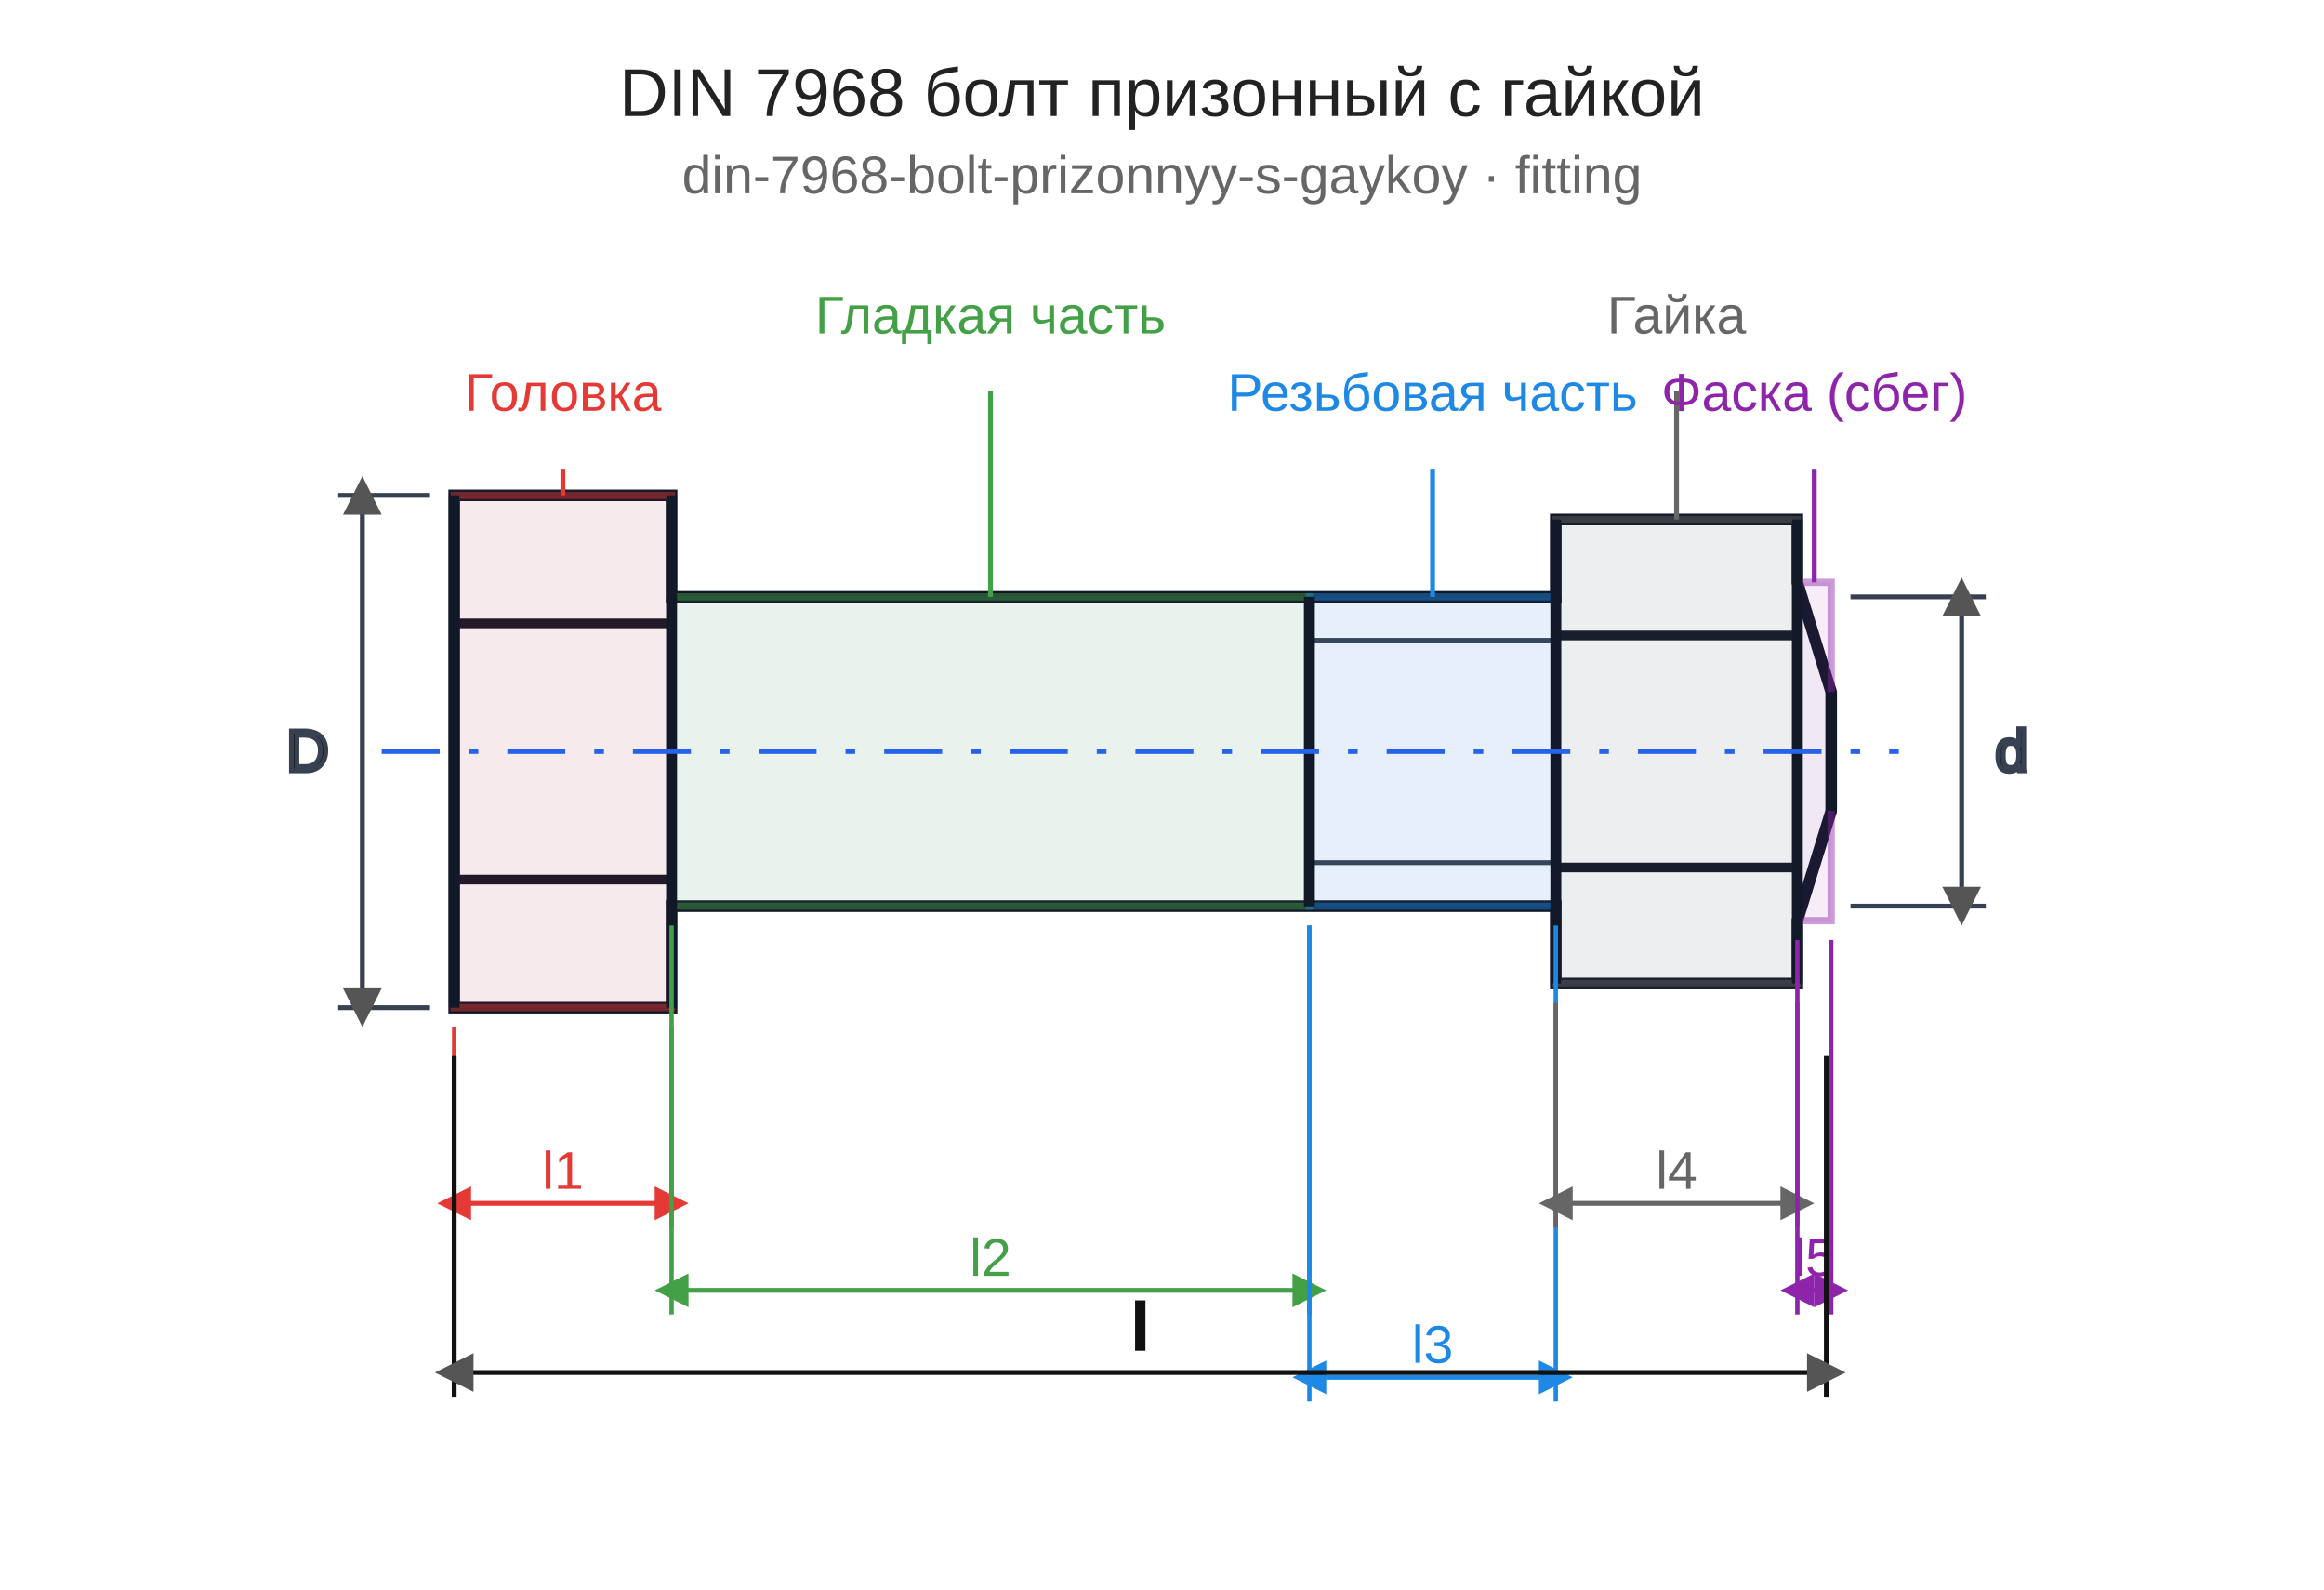
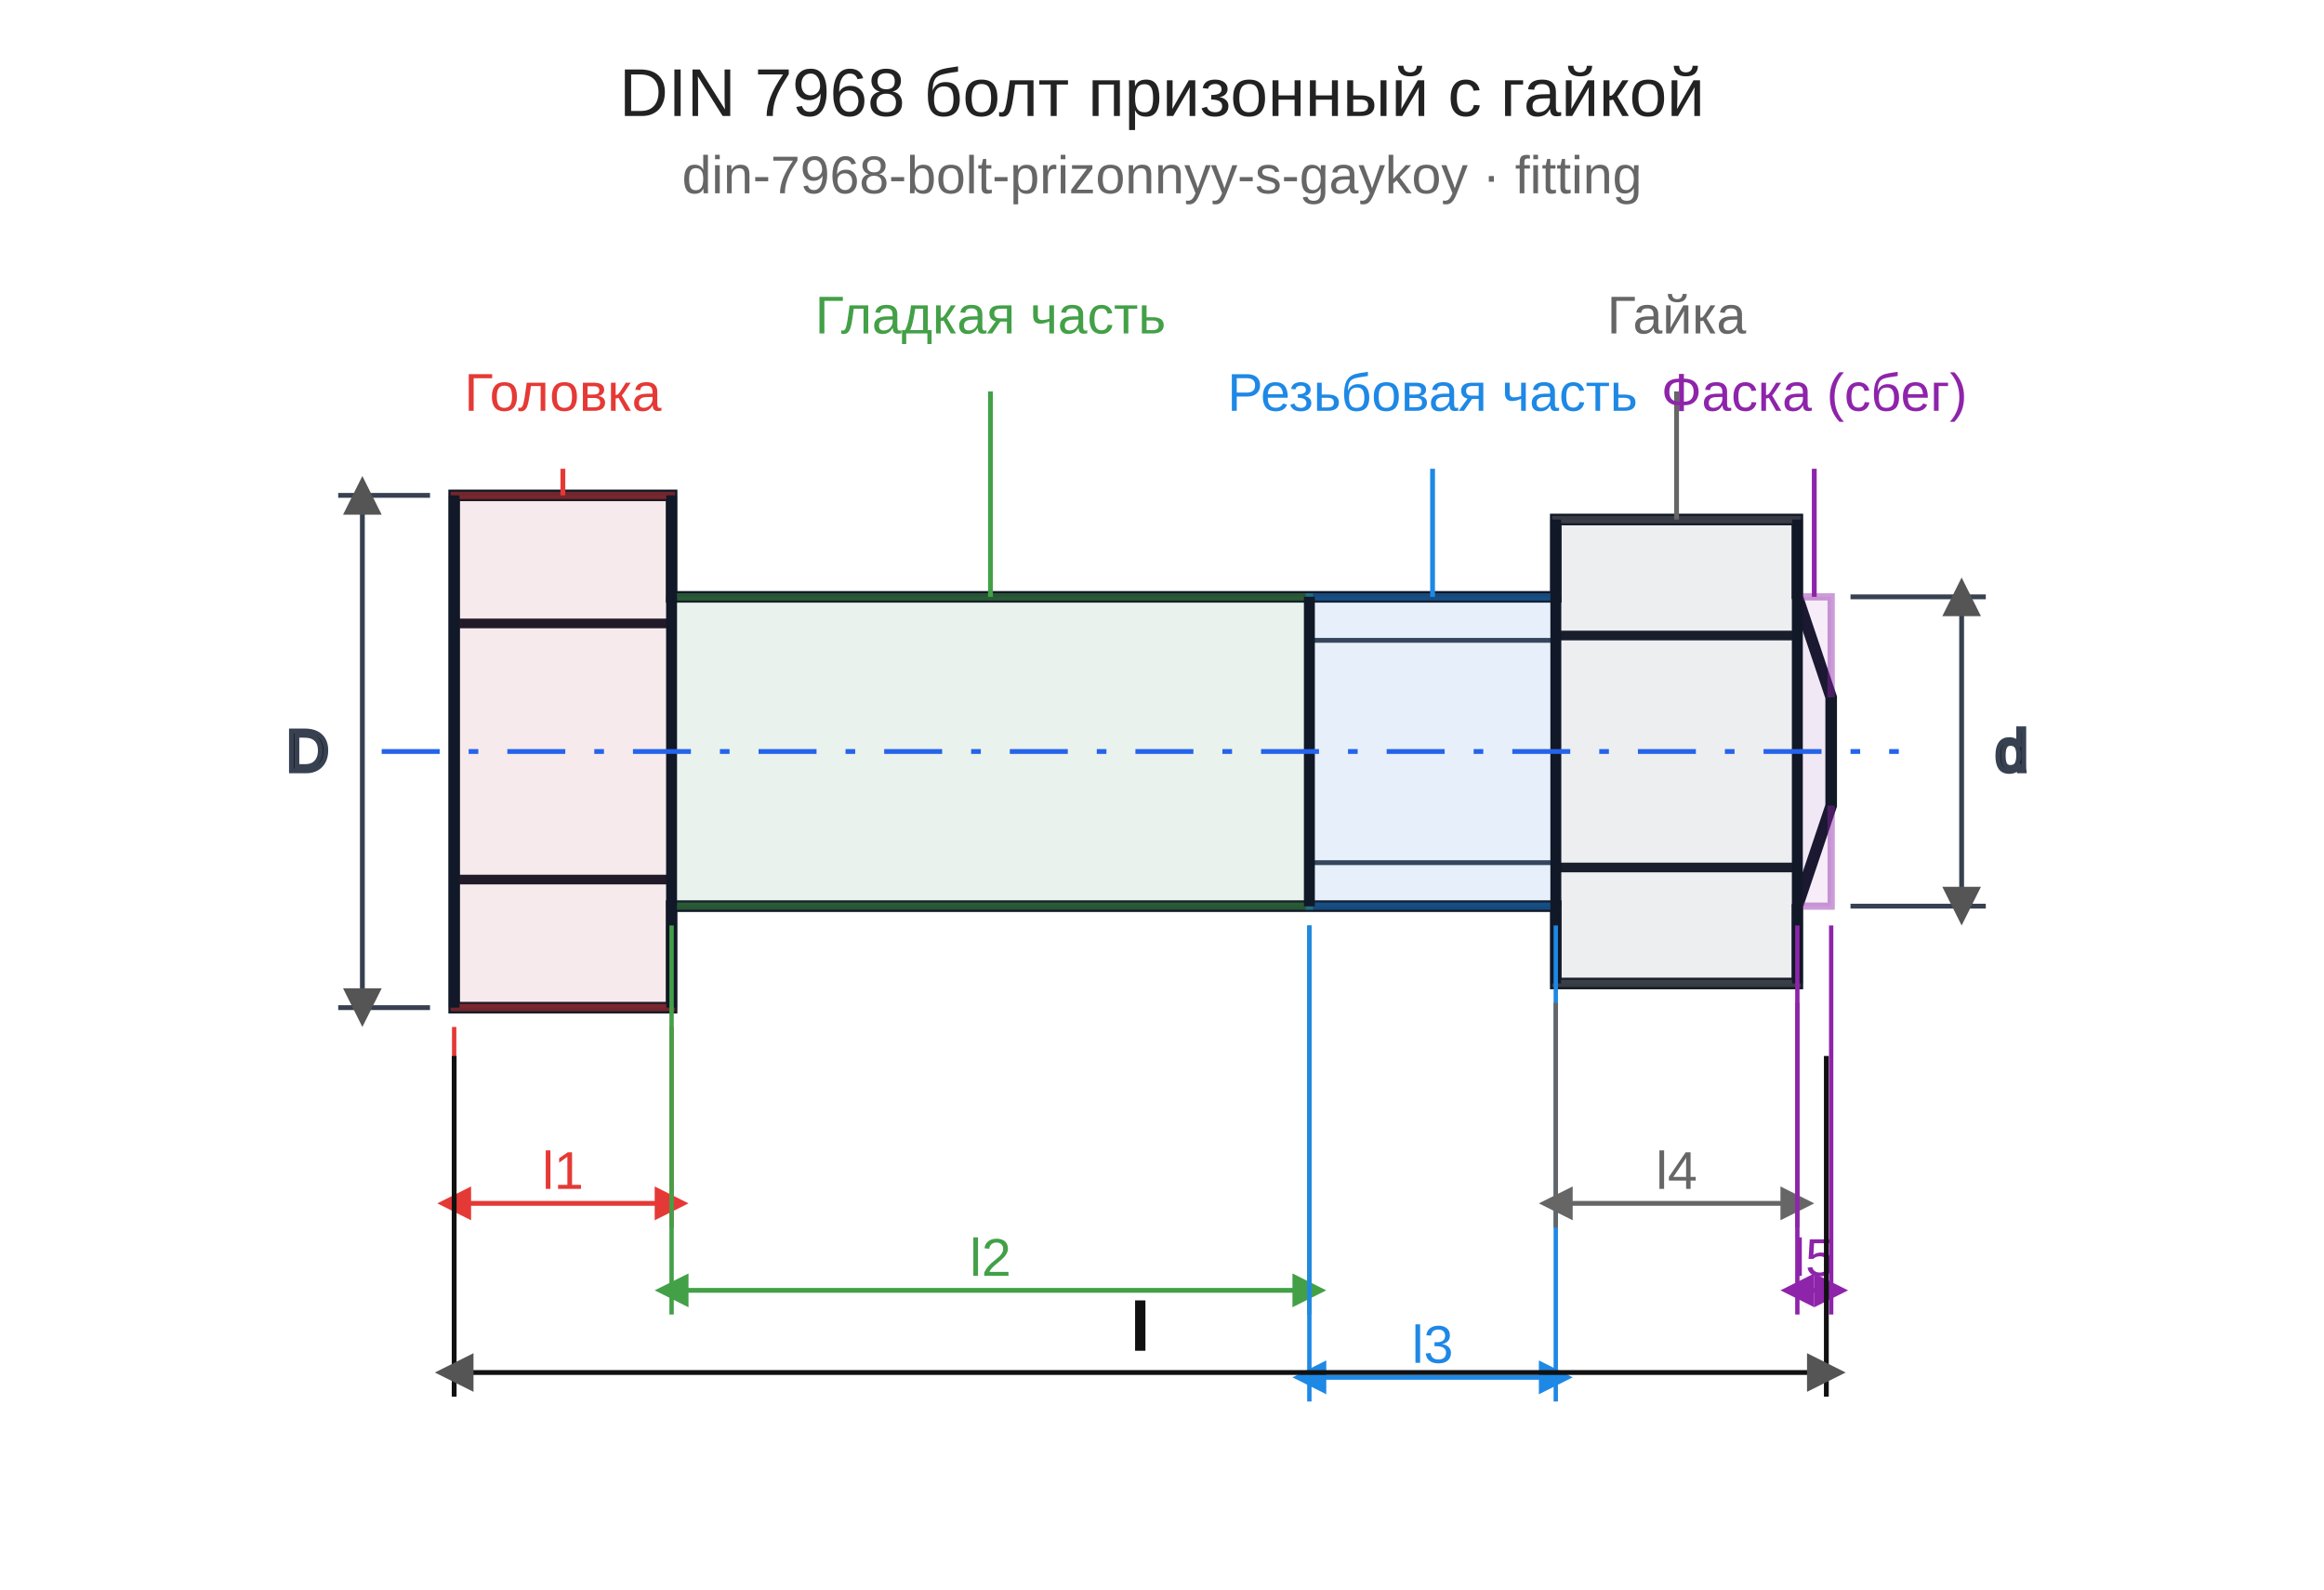
<svg xmlns="http://www.w3.org/2000/svg" viewBox="0 0 481 329" width="481" height="329" font-family="Arial,sans-serif">
  <defs>
    <marker id="arr" markerWidth="8" markerHeight="8" refX="4" refY="4" orient="auto-start-reverse">
      <path d="M0,0 L8,4 L0,8 z" fill="#555" />
    </marker>
    <marker id="arrc_0" markerWidth="7" markerHeight="7" refX="3.5" refY="3.5" orient="auto-start-reverse">
      <path d="M0,0 L7,3.5 L0,7 z" fill="#e53935" />
    </marker>
    <marker id="arrc_1" markerWidth="7" markerHeight="7" refX="3.5" refY="3.5" orient="auto-start-reverse">
      <path d="M0,0 L7,3.5 L0,7 z" fill="#43a047" />
    </marker>
    <marker id="arrc_2" markerWidth="7" markerHeight="7" refX="3.5" refY="3.5" orient="auto-start-reverse">
      <path d="M0,0 L7,3.5 L0,7 z" fill="#1e88e5" />
    </marker>
    <marker id="arrc_3" markerWidth="7" markerHeight="7" refX="3.5" refY="3.5" orient="auto-start-reverse">
      <path d="M0,0 L7,3.5 L0,7 z" fill="#666" />
    </marker>
    <marker id="arrc_4" markerWidth="7" markerHeight="7" refX="3.5" refY="3.5" orient="auto-start-reverse">
      <path d="M0,0 L7,3.5 L0,7 z" fill="#8e24aa" />
    </marker>
  </defs>
  <rect width="481" height="329" fill="#fff" />
  <text x="240.5" y="24" text-anchor="middle" font-size="14" fill="#222">DIN 7968 болт призонный с гайкой</text>
  <text x="240.5" y="40" text-anchor="middle" font-size="11" fill="#666">din-7968-bolt-prizonnyy-s-gaykoy · fitting</text>
  <g clip-path="url(#hatch_din_7968_bolt_prizon)" stroke="#6b7280" stroke-width="0.8">
    <line x1="239.0" y1="187.5" x2="262.3" y2="123.5" />
    <line x1="247.0" y1="187.5" x2="270.3" y2="123.5" />
    <line x1="255.0" y1="187.5" x2="278.3" y2="123.5" />
    <line x1="263.0" y1="187.5" x2="286.3" y2="123.5" />
    <line x1="271.0" y1="187.5" x2="294.3" y2="123.5" />
    <line x1="279.0" y1="187.5" x2="302.3" y2="123.5" />
    <line x1="287.0" y1="187.5" x2="310.3" y2="123.5" />
    <line x1="295.0" y1="187.5" x2="318.3" y2="123.5" />
    <line x1="303.0" y1="187.5" x2="326.3" y2="123.5" />
    <line x1="311.0" y1="187.5" x2="334.3" y2="123.5" />
    <line x1="319.0" y1="187.5" x2="342.3" y2="123.5" />
    <line x1="327.0" y1="187.5" x2="350.3" y2="123.5" />
    <line x1="335.0" y1="187.5" x2="358.3" y2="123.5" />
    <line x1="343.0" y1="187.5" x2="366.3" y2="123.5" />
    <line x1="351.0" y1="187.5" x2="374.3" y2="123.5" />
  </g>
  <defs>
    <clipPath id="hatch_din_7968_bolt_prizon">
      <rect x="271" y="123.5" width="51" height="64.0" />
    </clipPath>
  </defs>
-   <path d="M 94.0,102.5 L 139.0,102.5 L 139.0,123.5 L 271.0,123.5 L 271.0,123.5 L 322.0,123.5 L 322.0,107.5 L 372.0,107.5 L 372.0,120.5 L 379.0,143.2 L 379.0,167.8 L 372.0,190.5 L 372.0,203.5 L 322.0,203.5 L 322.0,187.5 L 271.0,187.5 L 271.0,187.5 L 139.0,187.5 L 139.0,208.5 L 94.0,208.5 Z" fill="#f8fafc" stroke="#111827" stroke-width="2.4" />
+   <path d="M 94.0,102.5 L 139.0,102.5 L 139.0,123.5 L 271.0,123.5 L 271.0,123.5 L 322.0,123.5 L 322.0,107.5 L 372.0,107.5 L 372.0,123.5 L 379.0,144.3 L 379.0,166.7 L 372.0,187.5 L 372.0,203.5 L 322.0,203.5 L 322.0,187.5 L 271.0,187.5 L 271.0,187.5 L 139.0,187.5 L 139.0,208.5 L 94.0,208.5 Z" fill="#f8fafc" stroke="#111827" stroke-width="2.4" />
  <g class="thread-inner">
    <line x1="271.0" y1="132.5" x2="322.0" y2="132.5" stroke="#374151" stroke-width="1" />
    <line x1="271.0" y1="178.5" x2="322.0" y2="178.5" stroke="#374151" stroke-width="1" />
  </g>
  <g class="hex-dividers" stroke="#111827" stroke-width="2">
    <line x1="94.0" y1="129.0" x2="139.0" y2="129.0" />
    <line x1="94.0" y1="182.0" x2="139.0" y2="182.0" />
    <line x1="322.0" y1="131.5" x2="372.0" y2="131.5" />
    <line x1="322.0" y1="179.5" x2="372.0" y2="179.5" />
  </g>
  <rect x="94" y="102.5" width="45" height="106.0" fill="#e53935" fill-opacity="0.08" stroke="#e53935" stroke-opacity="0.45" stroke-width="1.5" />
  <rect x="139" y="123.5" width="132" height="64.0" fill="#43a047" fill-opacity="0.08" stroke="#43a047" stroke-opacity="0.45" stroke-width="1.5" />
  <rect x="271" y="123.5" width="51" height="64.0" fill="#1e88e5" fill-opacity="0.08" stroke="#1e88e5" stroke-opacity="0.45" stroke-width="1.5" />
  <rect x="322" y="107.5" width="50" height="96.0" fill="#666" fill-opacity="0.08" stroke="#666" stroke-opacity="0.45" stroke-width="1.5" />
-   <rect x="372" y="120.5" width="7" height="70.0" fill="#8e24aa" fill-opacity="0.08" stroke="#8e24aa" stroke-opacity="0.45" stroke-width="1.5" />
+   <rect x="372" y="123.5" width="7" height="64.0" fill="#8e24aa" fill-opacity="0.08" stroke="#8e24aa" stroke-opacity="0.45" stroke-width="1.5" />
  <g class="seg-separators" stroke="#111827" stroke-width="2.2">
    <line x1="94.0" y1="102.5" x2="94.0" y2="208.5" />
    <line x1="139.0" y1="102.5" x2="139.0" y2="208.5" />
    <line x1="139.0" y1="123.5" x2="139.0" y2="187.5" />
    <line x1="271.0" y1="123.5" x2="271.0" y2="187.5" />
    <line x1="271.0" y1="123.5" x2="271.0" y2="187.5" />
    <line x1="322.0" y1="123.5" x2="322.0" y2="187.5" />
    <line x1="322.0" y1="107.5" x2="322.0" y2="203.5" />
    <line x1="372.0" y1="107.5" x2="372.0" y2="203.5" />
-     <line x1="372.0" y1="120.5" x2="372.0" y2="190.5" />
-     <line x1="379.0" y1="143.2" x2="379.0" y2="167.8" />
+     <line x1="372.0" y1="123.5" x2="372.0" y2="187.5" />
+     <line x1="379.0" y1="144.3" x2="379.0" y2="166.7" />
  </g>
  <line x1="79" y1="155.5" x2="393" y2="155.5" stroke="#2563eb" stroke-width="1" stroke-dasharray="12,6,2,6" />
  <line x1="116.5" y1="102.5" x2="116.5" y2="97.0" stroke="#e53935" stroke-width="1" />
  <text x="116.5" y="85.0" text-anchor="middle" font-size="11" fill="#e53935" font-family="Arial">Головка</text>
  <line x1="205.0" y1="123.5" x2="205.0" y2="81.0" stroke="#43a047" stroke-width="1" />
  <text x="205.0" y="69.0" text-anchor="middle" font-size="11" fill="#43a047" font-family="Arial">Гладкая часть</text>
  <line x1="296.5" y1="123.5" x2="296.5" y2="97.0" stroke="#1e88e5" stroke-width="1" />
  <text x="296.5" y="85.0" text-anchor="middle" font-size="11" fill="#1e88e5" font-family="Arial">Резьбовая часть</text>
  <line x1="347.0" y1="107.5" x2="347.0" y2="81.0" stroke="#666" stroke-width="1" />
  <text x="347.0" y="69.0" text-anchor="middle" font-size="11" fill="#666" font-family="Arial">Гайка</text>
-   <line x1="375.5" y1="120.5" x2="375.5" y2="97.0" stroke="#8e24aa" stroke-width="1" />
+   <line x1="375.5" y1="123.5" x2="375.5" y2="97.0" stroke="#8e24aa" stroke-width="1" />
  <text x="375.5" y="85.0" text-anchor="middle" font-size="11" fill="#8e24aa" font-family="Arial">Фаска (сбег)</text>
  <line x1="94.0" y1="212.5" x2="94.0" y2="254.0" stroke="#e53935" stroke-width="0.9" />
  <line x1="139.0" y1="212.5" x2="139.0" y2="254.0" stroke="#e53935" stroke-width="0.9" />
  <line x1="94.0" y1="249.0" x2="139.0" y2="249.0" stroke="#e53935" stroke-width="1" marker-start="url(#arrc_0)" marker-end="url(#arrc_0)" />
  <text x="116.5" y="246.0" text-anchor="middle" font-size="11" fill="#e53935" font-family="Arial">l1</text>
  <line x1="139.0" y1="191.5" x2="139.0" y2="272.0" stroke="#43a047" stroke-width="0.9" />
  <line x1="271.0" y1="191.5" x2="271.0" y2="272.0" stroke="#43a047" stroke-width="0.9" />
  <line x1="139.0" y1="267.0" x2="271.0" y2="267.0" stroke="#43a047" stroke-width="1" marker-start="url(#arrc_1)" marker-end="url(#arrc_1)" />
  <text x="205.0" y="264.0" text-anchor="middle" font-size="11" fill="#43a047" font-family="Arial">l2</text>
  <line x1="271.0" y1="191.5" x2="271.0" y2="290.0" stroke="#1e88e5" stroke-width="0.9" />
  <line x1="322.0" y1="191.5" x2="322.0" y2="290.0" stroke="#1e88e5" stroke-width="0.9" />
  <line x1="271.0" y1="285.0" x2="322.0" y2="285.0" stroke="#1e88e5" stroke-width="1" marker-start="url(#arrc_2)" marker-end="url(#arrc_2)" />
  <text x="296.5" y="282.0" text-anchor="middle" font-size="11" fill="#1e88e5" font-family="Arial">l3</text>
  <line x1="322.0" y1="207.5" x2="322.0" y2="254.0" stroke="#666" stroke-width="0.9" />
  <line x1="372.0" y1="207.5" x2="372.0" y2="254.0" stroke="#666" stroke-width="0.9" />
  <line x1="322.0" y1="249.0" x2="372.0" y2="249.0" stroke="#666" stroke-width="1" marker-start="url(#arrc_3)" marker-end="url(#arrc_3)" />
  <text x="347.0" y="246.0" text-anchor="middle" font-size="11" fill="#666" font-family="Arial">l4</text>
-   <line x1="372.0" y1="194.5" x2="372.0" y2="272.0" stroke="#8e24aa" stroke-width="0.9" />
-   <line x1="379.0" y1="194.5" x2="379.0" y2="272.0" stroke="#8e24aa" stroke-width="0.9" />
+   <line x1="372.0" y1="191.5" x2="372.0" y2="272.0" stroke="#8e24aa" stroke-width="0.9" />
+   <line x1="379.0" y1="191.5" x2="379.0" y2="272.0" stroke="#8e24aa" stroke-width="0.9" />
  <line x1="372.0" y1="267.0" x2="379.0" y2="267.0" stroke="#8e24aa" stroke-width="1" marker-start="url(#arrc_4)" marker-end="url(#arrc_4)" />
  <text x="375.5" y="264.0" text-anchor="middle" font-size="11" fill="#8e24aa" font-family="Arial">l5</text>
  <g stroke="#111" stroke-width="1" font-family="Arial" font-size="13" fill="#111">
    <line x1="94" y1="218.5" x2="94" y2="289" />
    <line x1="378" y1="218.5" x2="378" y2="289" />
    <line x1="94" y1="284" x2="378" y2="284" marker-start="url(#arr)" marker-end="url(#arr)" />
    <text x="236.0" y="279" text-anchor="middle">l</text>
  </g>
  <g stroke="#374151" stroke-width="1" font-family="Arial" font-size="12" fill="#111">
    <line x1="89" y1="102.5" x2="70" y2="102.5" />
    <line x1="89" y1="208.5" x2="70" y2="208.5" />
    <line x1="75" y1="102.5" x2="75" y2="208.5" marker-start="url(#arr)" marker-end="url(#arr)" />
    <text x="68" y="159.5" text-anchor="end">D</text>
  </g>
  <g stroke="#374151" stroke-width="1" font-family="Arial" font-size="12" fill="#111">
    <line x1="383" y1="123.5" x2="411" y2="123.5" />
    <line x1="383" y1="187.5" x2="411" y2="187.5" />
    <line x1="406" y1="123.5" x2="406" y2="187.5" marker-start="url(#arr)" marker-end="url(#arr)" />
    <text x="413" y="159.5" text-anchor="start">d</text>
  </g>
</svg>
